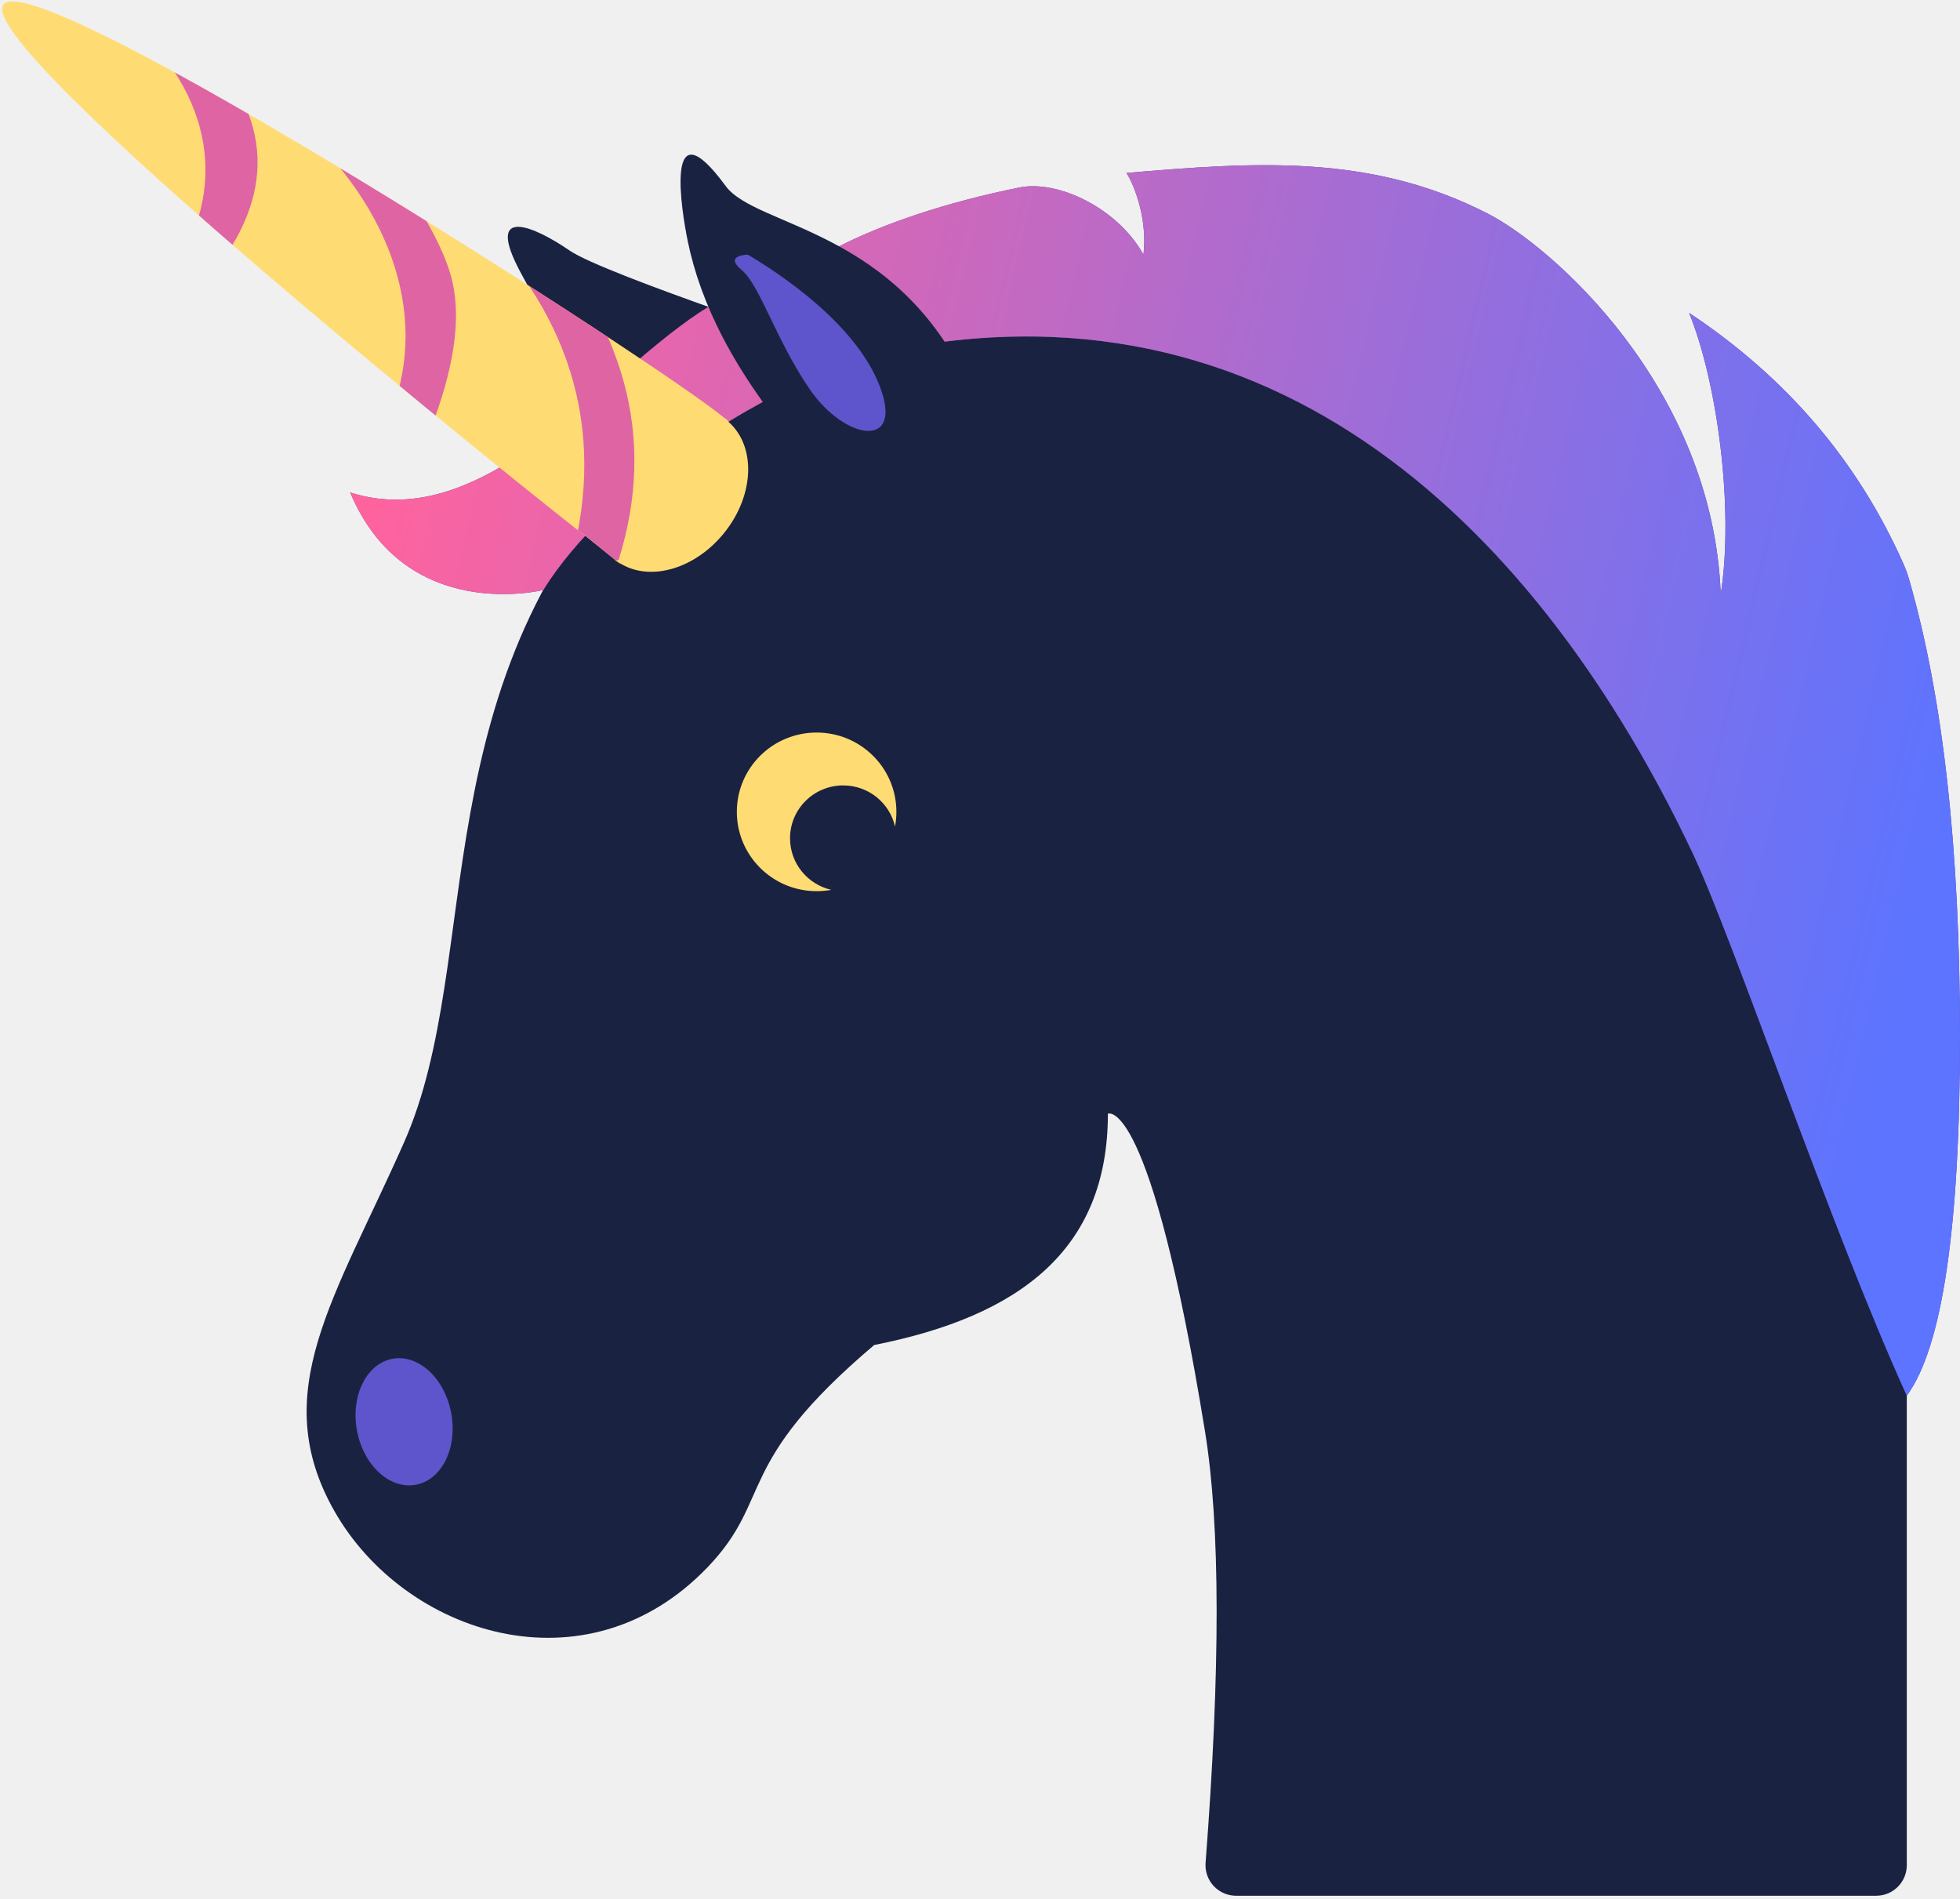
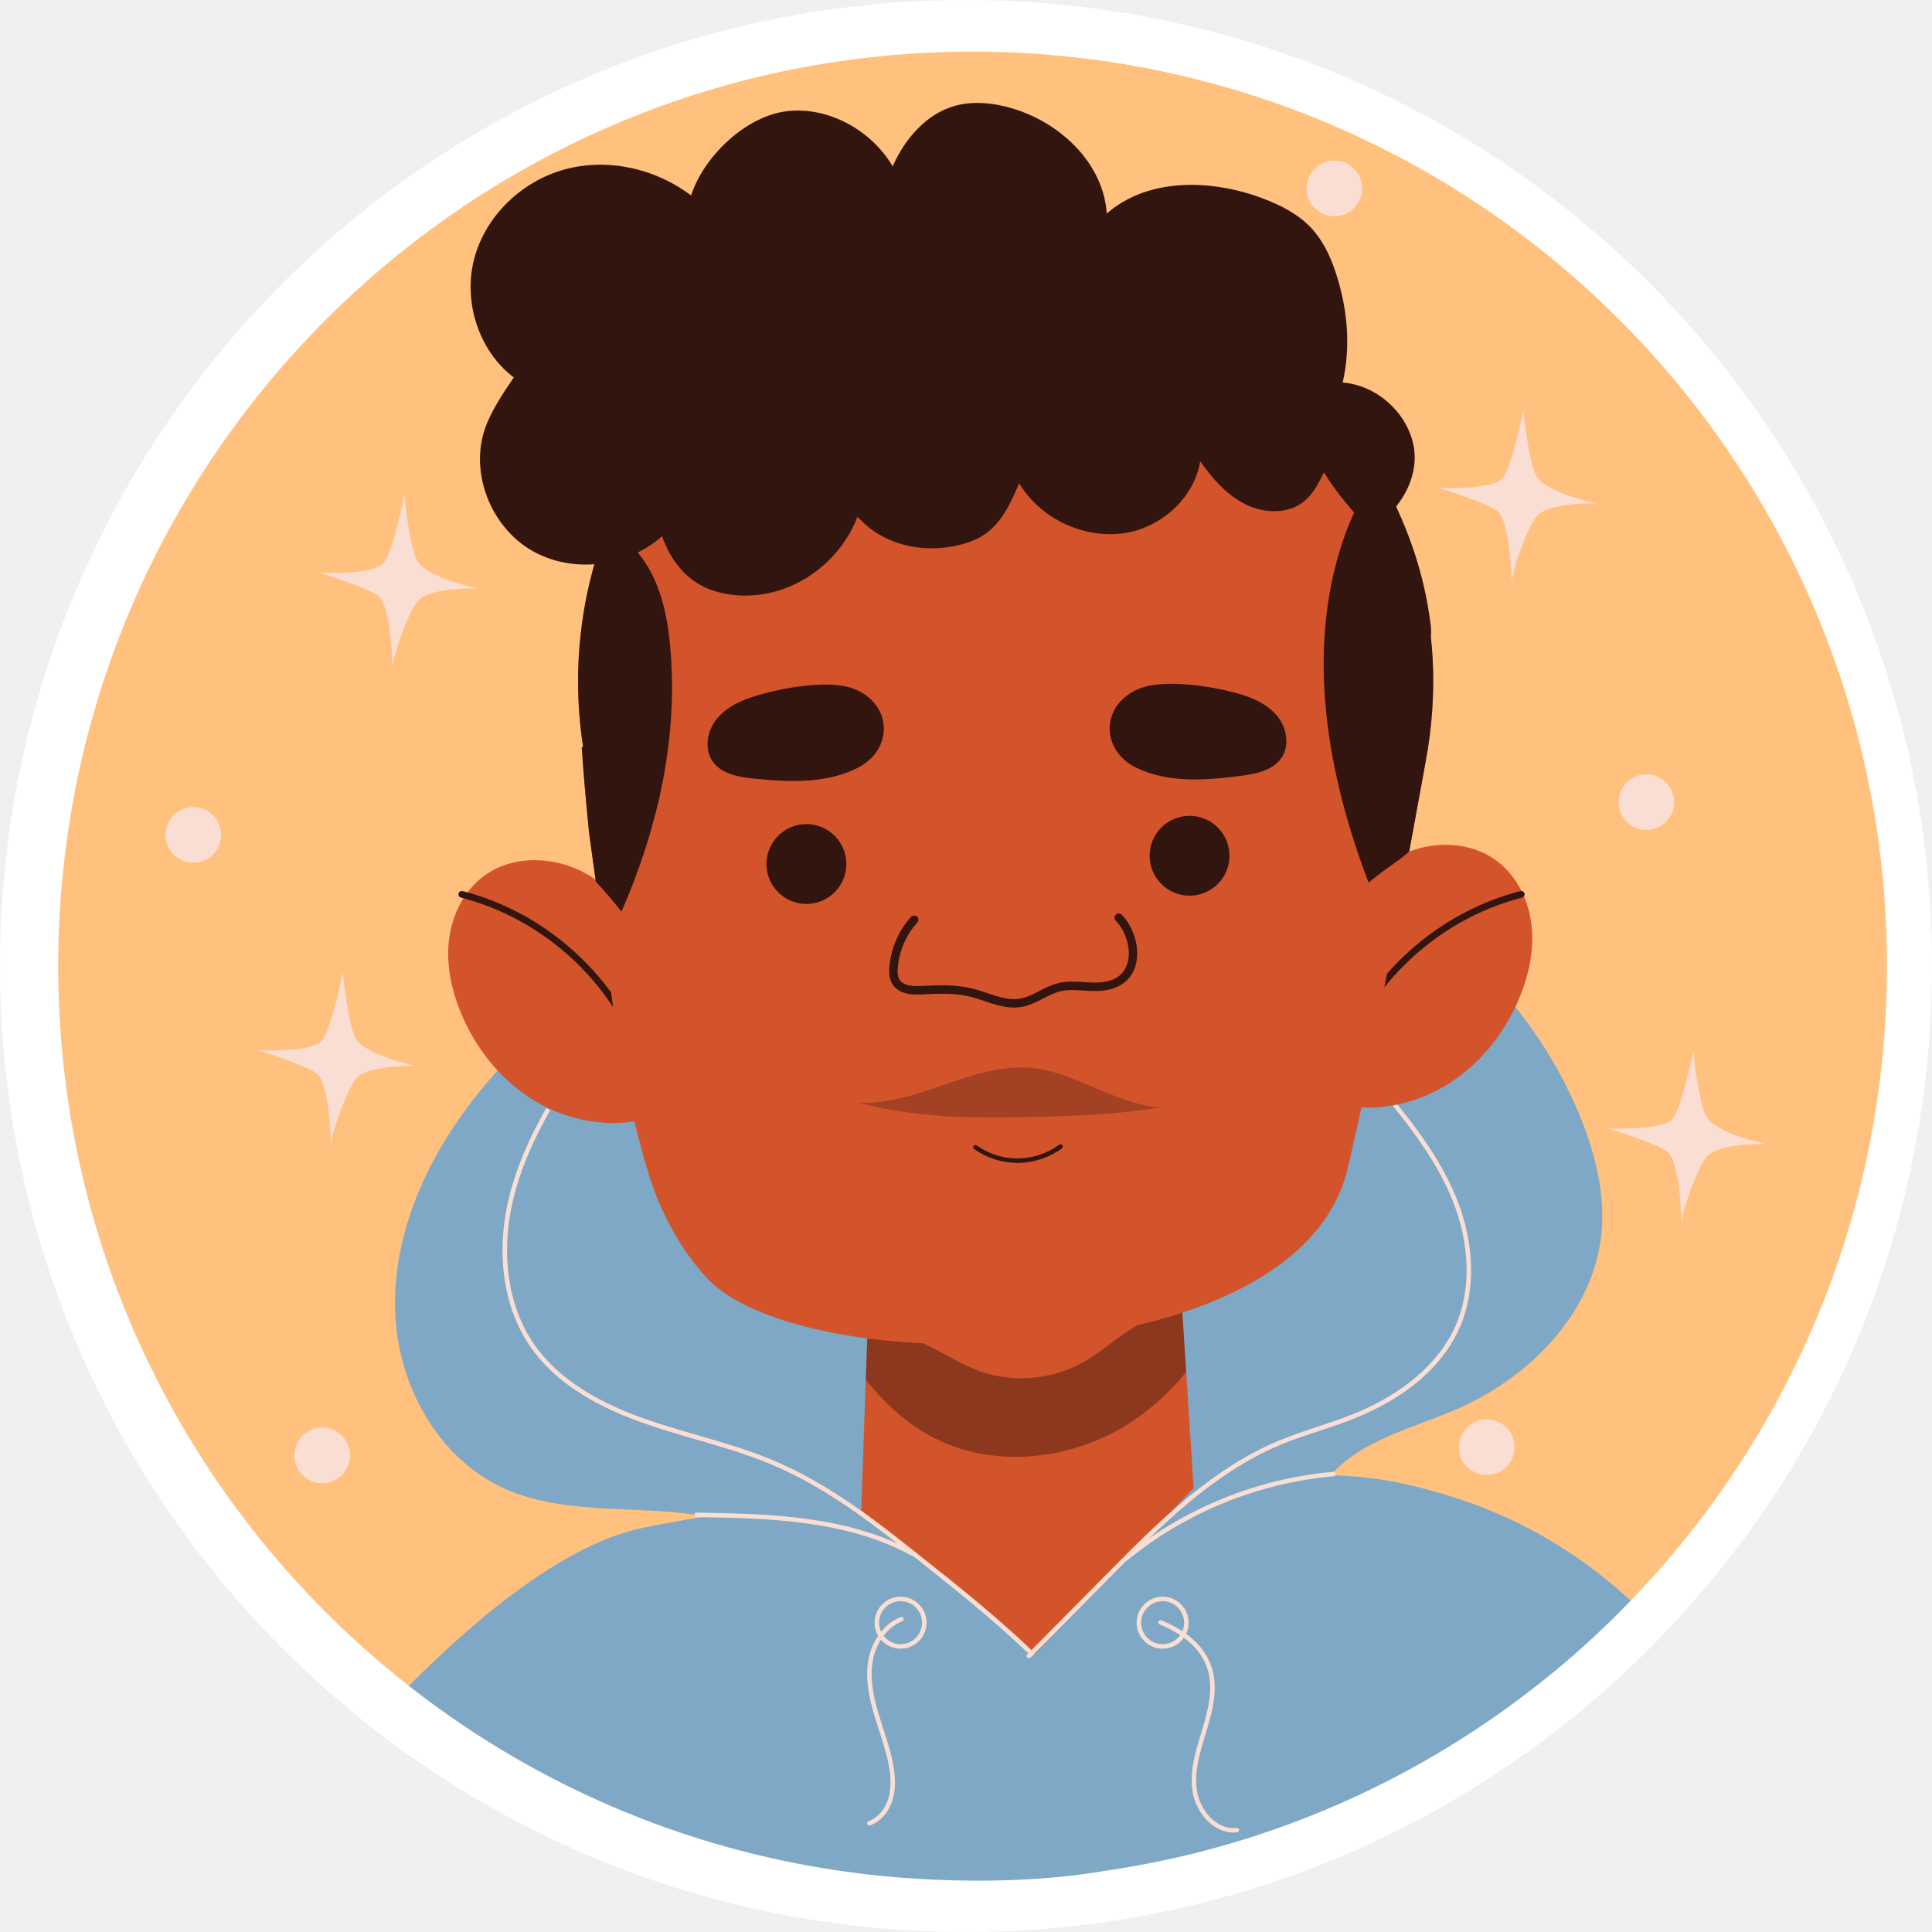
- <svg xmlns="http://www.w3.org/2000/svg" xmlns:xlink="http://www.w3.org/1999/xlink" width="64px" height="62px" viewBox="0 0 64 62" version="1.1">
-   <defs>
-     <linearGradient x1="0%" y1="32.291%" x2="100%" y2="50%" id="linearGradient-1">
-       <stop stop-color="#FF639E" offset="0%" />
-       <stop stop-color="#5C74FF" offset="100%" />
-     </linearGradient>
-     <path d="M55.154,10.215 C56.076,12.48 56.627,16.619 56.187,19.395 C55.927,12.623 50.651,8.035 48.588,6.978 C44.765,5.016 40.996,5.288 36.782,5.646 C36.975,5.936 37.482,7.051 37.338,8.316 C36.506,6.806 34.552,5.865 33.286,6.122 C30.925,6.6 28.839,7.291 27.252,8.118 C26.377,8.294 25.083,8.831 23.133,10.018 C19.814,12.04 15.883,17.507 11.434,16.079 C13.243,20.395 17.739,19.264 17.739,19.264 C19.835,15.898 24.802,12.741 28.45,11.579 C41.681,8.566 50.354,17.515 55.246,27.802 C56.58,30.607 59.78,40.114 62.263,45.569 C63.421,43.992 64,40.08 64,33.835 C64,27.727 63.446,22.756 62.339,18.921 L62.339,18.921 C62.289,18.746 62.226,18.575 62.152,18.408 C60.663,15.052 58.331,12.321 55.154,10.215 Z" id="path-2" />
-     <path d="M23.72,13.728 L23.726,13.724 L23.717,13.712 L23.689,13.688 C23.675,13.676 23.67,13.655 23.656,13.645 C23.641,13.633 23.62,13.626 23.602,13.614 C21.597,11.922 1.3,-1.151 0.06,0.082 C-1.205,1.34 17.815,16.521 19.041,17.45 L19.06,17.46 L19.999,18.218 C20.013,18.23 20.016,18.249 20.03,18.259 C20.053,18.276 20.079,18.285 20.103,18.301 L20.185,18.366 L20.169,18.339 C21.15,18.962 22.647,18.535 23.606,17.317 C24.577,16.082 24.608,14.512 23.72,13.728 L23.72,13.728 Z" id="path-3" />
-   </defs>
-   <g id="Page-1" stroke="none" stroke-width="1" fill="none" fill-rule="evenodd">
-     <g id="unicorn">
-       <path d="M62.263,34.023 C57.953,16.88 43.172,3.046 27.587,11.544 C27.587,11.544 19.735,8.962 18.602,8.182 C17.5,7.422 15.763,6.621 17.019,8.934 C17.753,10.284 18.538,11.82 21.191,14.66 C13.641,22.119 15.862,31.275 13.195,37.296 C10.93,42.41 8.72,45.467 10.92,49.339 C13.207,53.361 19.132,55.315 23.107,51.169 C25.267,48.912 23.925,47.825 28.546,43.915 C33.274,42.978 36.176,40.823 36.176,36.363 C36.176,36.363 37.556,35.703 39.347,46.736 C39.847,49.807 39.853,54.502 39.366,60.82 C39.323,61.371 39.735,61.852 40.286,61.894 C40.311,61.896 40.337,61.897 40.363,61.897 L61.263,61.897 C61.816,61.897 62.263,61.449 62.263,60.897 L62.263,34.023 L62.263,34.023 Z" id="body" fill="#1A2241" fill-rule="nonzero" />
-       <g id="mane" fill-rule="nonzero">
-         <use fill="#60379A" xlink:href="#path-2" />
-         <use fill="url(#linearGradient-1)" xlink:href="#path-2" />
+ <svg xmlns="http://www.w3.org/2000/svg" version="1.1" id="Capa_1" x="0px" y="0px" viewBox="0 0 512 512" style="enable-background:new 0 0 512 512;" xml:space="preserve" width="512" height="512">
+   <g>
+     <g>
+       <path style="fill:#FFFFFF;" d="M255.989,512c-10.79,0-21.6-0.673-32.132-2c-36.29-4.543-70.547-16.59-101.809-35.807    c-8.187-5.044-16.22-10.641-23.885-16.639c-11.164-8.766-21.683-18.525-31.288-29.019C23.745,381.28,0,320.013,0,256.011    C0,193.94,22.494,134.07,63.338,87.426c40.453-46.196,96.049-76.346,156.55-84.898C231.792,0.851,243.936,0,255.989,0    c10.109,0,20.269,0.601,30.197,1.784C414.908,16.879,512,126.175,512,256.011c0,66.67-25.482,129.769-71.754,177.674    c-1.615,1.706-3.296,3.414-5.047,5.116c-5.761,5.69-12.097,11.325-18.754,16.679c-35.567,28.663-78.177,47.276-123.209,53.824    C281.035,511.091,268.498,512,255.989,512z" />
+     </g>
+     <g>
+       <g>
+         <path style="fill:#FFC17D;" d="M432.15,424.177c42.053-43.535,67.914-102.829,67.914-168.166     c0-124.174-93.387-226.525-213.754-240.641c-9.373-1.117-18.906-1.687-28.575-1.687c-11.608,0-23.033,0.821-34.185,2.395     C105.921,32.703,15.43,133.775,15.43,256.012c0,62.92,23.968,120.206,63.285,163.285c9.099,9.943,18.997,19.134,29.624,27.48     l140.713,8.275l15.596,16.489l80.747-43.037L432.15,424.177z" />
      </g>
-       <g id="ear" transform="translate(22.22214, 5.049781)" fill-rule="nonzero">
-         <path d="M1.472,1.022 C2.467,2.383 7.091,2.393 9.453,7.617 C11.813,12.84 6.079,12.157 4,9.74 C1.684,7.045 0.647,4.798 0.24,2.849 C0.025,1.82 -0.543,-1.724 1.472,1.022 L1.472,1.022 Z" id="Path" fill="#1A2241" />
-         <path d="M2.201,3.266 C3.861,4.256 5.959,5.882 6.572,7.748 C7.181,9.614 5.344,9.286 4.229,7.675 C3.116,6.063 2.597,4.266 1.998,3.769 C1.397,3.27 2.201,3.266 2.201,3.266 Z" id="Path" fill="#5E55CC" />
+       <g>
+         <g>
+           <path style="fill:#FADED3;" d="M426.136,299.041c0,0,14.51,0.746,17.134-2.628c2.623-3.374,5.461-17.988,5.461-17.988      s1.325,13.649,3.486,17.51c2.527,4.515,15.9,7.259,15.9,7.259s-12.481-0.387-15.777,3.303      c-2.246,2.516-6.308,13.287-6.717,17.712c0,0-0.296-16.62-3.889-19.104C438.141,302.622,426.136,299.041,426.136,299.041z" />
+         </g>
+         <g>
+           <path style="fill:#FADED3;" d="M68.237,278.322c0,0,14.51,0.746,17.133-2.628c2.623-3.374,5.461-17.988,5.461-17.988      s1.325,13.649,3.486,17.51c2.526,4.516,15.9,7.26,15.9,7.26s-12.482-0.387-15.777,3.303c-2.246,2.516-6.308,13.287-6.717,17.712      c0,0-0.295-16.62-3.888-19.104C80.242,281.903,68.237,278.322,68.237,278.322z" />
+         </g>
+         <g>
+           <path style="fill:#FADED3;" d="M381.106,129.263c0,0,14.51,0.745,17.133-2.628c2.623-3.374,5.461-17.988,5.461-17.988      s1.325,13.649,3.486,17.51c2.526,4.516,15.9,7.26,15.9,7.26s-12.482-0.387-15.777,3.303c-2.246,2.516-6.308,13.287-6.717,17.712      c0,0-0.295-16.62-3.888-19.104C393.111,132.844,381.106,129.263,381.106,129.263z" />
+         </g>
+         <g>
+           <path style="fill:#FADED3;" d="M84.54,151.777c0,0,14.51,0.745,17.133-2.628c2.623-3.374,5.461-17.988,5.461-17.988      s1.325,13.649,3.486,17.51c2.526,4.516,15.9,7.26,15.9,7.26s-12.482-0.387-15.777,3.303c-2.246,2.516-6.308,13.287-6.717,17.712      c0,0-0.296-16.62-3.888-19.104C96.546,155.358,84.54,151.777,84.54,151.777z" />
+         </g>
+         <g>
+           <circle style="fill:#FADED3;" cx="436.297" cy="212.574" r="7.375" />
+         </g>
+         <g>
+           <path style="fill:#FADED3;" d="M360.992,49.929c0,4.073-3.302,7.375-7.376,7.375c-4.073,0-7.375-3.302-7.375-7.375      s3.302-7.375,7.375-7.375C357.689,42.554,360.992,45.856,360.992,49.929z" />
+         </g>
+         <g>
+           <circle style="fill:#FADED3;" cx="85.388" cy="385.7" r="7.375" />
+         </g>
+         <g>
+           <path style="fill:#FADED3;" d="M58.606,221.259c0,4.073-3.302,7.376-7.375,7.376c-4.073,0-7.375-3.302-7.375-7.376      c0-4.073,3.302-7.375,7.375-7.375C55.304,213.884,58.606,217.186,58.606,221.259z" />
+         </g>
+         <g>
+           <path style="fill:#FADED3;" d="M401.364,383.516c0,4.073-3.302,7.375-7.375,7.375c-4.073,0-7.375-3.302-7.375-7.375      c0-4.073,3.302-7.375,7.375-7.375C398.062,376.141,401.364,379.443,401.364,383.516z" />
+         </g>
      </g>
-       <path d="M14.735,46.147 C14.942,47.283 14.421,48.327 13.572,48.479 C12.721,48.633 11.863,47.837 11.655,46.701 C11.448,45.563 11.971,44.517 12.82,44.364 C13.671,44.212 14.528,45.008 14.735,46.147 Z" id="nostril" fill="#5E55CC" fill-rule="nonzero" />
-       <path d="M26.665,23.918 C28.104,23.918 29.27,25.077 29.27,26.507 C29.27,26.671 29.254,26.832 29.225,26.987 C29.051,26.218 28.36,25.644 27.533,25.644 C26.574,25.644 25.797,26.417 25.797,27.37 C25.797,28.191 26.373,28.878 27.145,29.054 C26.99,29.082 26.829,29.097 26.665,29.097 C25.226,29.097 24.06,27.937 24.06,26.507 C24.06,25.077 25.226,23.918 26.665,23.918 Z" id="eye" fill="#FFDC73" />
-       <g id="horn" transform="translate(0.068857, 0.046723)">
-         <mask id="mask-4" fill="white">
-           <use xlink:href="#path-3" />
-         </mask>
-         <use id="Path" fill="#FFDC73" fill-rule="nonzero" xlink:href="#path-3" />
-         <path d="M16.986,6.562 C18.7,8.635 19.808,10.602 20.31,12.463 C20.812,14.324 20.752,16.248 20.132,18.234 L18.455,18.681 C19.12,16.492 19.188,14.419 18.66,12.461 C18.132,10.502 17.015,8.685 15.309,7.009 L16.986,6.562 Z M11.429,3.599 C13.263,5.996 14.342,7.794 14.665,8.993 C14.988,10.192 14.808,11.729 14.126,13.604 L12.449,14.05 C13.223,12.405 13.377,10.716 12.911,8.985 C12.444,7.254 11.391,5.608 9.752,4.046 L11.429,3.599 Z M5.248,-0.343 C6.867,1.36 7.847,2.846 8.189,4.114 C8.531,5.382 8.3,6.676 7.496,7.994 L5.818,8.441 C6.628,6.986 6.839,5.541 6.453,4.106 C6.066,2.67 5.105,1.336 3.571,0.104 L5.248,-0.343 Z" id="Combined-Shape" fill="#DF64A4" mask="url(#mask-4)" />
+       <g>
+         <g>
+           <path style="fill:#7EA8C5;" d="M173.138,400.362c-13.411-0.766-27.362-0.385-39.591-5.943      c-17.35-7.886-27.923-27.04-28.803-46.078c-0.88-19.038,6.76-37.703,17.869-53.188c16.398-22.857,40.2-39.716,65.973-50.989      c25.773-11.273,53.559-17.249,81.399-21.276c14.952-2.163,30.09-3.785,45.151-2.607c44.613,3.488,86.117,33.578,103.305,74.894      c4.211,10.122,7.075,21.098,5.922,31.999c-2.218,20.965-19.192,38.048-38.561,46.373c-12.698,5.457-27.755,8.749-35.325,20.313      c-4.184,6.392-5.255,14.266-7.947,21.416c-9.103,24.181-36.106,37.492-61.869,39.472c-14.577,1.12-29.664-0.728-42.66-7.426      c-14.554-7.501-19.289-18.152-26.595-31.579C204.621,403.269,185.896,401.09,173.138,400.362z" />
+         </g>
+         <g>
+           <g>
+             <path style="fill:#D3542B;" d="M316.843,402.414c0,0-13.409,43.258-46.908,43.854c-33.499,0.621-42.041-36.553-42.041-36.553       l1.551-44.093l0.883-24.743l82.245-4.868l1.766,27.582L316.843,402.414z" />
+           </g>
+           <g style="opacity:0.44;">
+             <path style="fill:#331510;" d="M314.338,363.594c-4.247,5.249-9.258,9.854-14.984,13.552       c-15.676,10.093-36.863,12.264-53.16,3.221c-6.585-3.651-12.049-8.828-16.749-14.745l0.883-24.743l82.245-4.868       L314.338,363.594z" />
+           </g>
+         </g>
+         <g>
+           <g>
+             <path style="fill:#D3542B;" d="M151.817,229.891c-7.484-2.957-16.495-2.695-23.095,1.91       c-5.507,3.843-8.839,10.334-9.698,16.995c-0.858,6.66,0.573,13.464,3.144,19.668c3.806,9.184,10.226,17.371,18.616,22.704       c8.389,5.333,18.768,7.675,28.534,5.817c3.838-0.731,7.752-2.225,10.182-5.284c2.201-2.771,2.89-6.443,3.106-9.975       c0.667-10.893-2.679-21.897-9.084-30.706C167.326,242.497,162.247,234.013,151.817,229.891z" />
+           </g>
+           <g>
+             <path style="fill:#331510;" d="M167.185,274.263c-0.33,0-0.648-0.183-0.804-0.498c-8.687-17.588-25.215-31.004-44.214-35.89       c-0.478-0.123-0.767-0.61-0.643-1.089c0.123-0.479,0.611-0.774,1.089-0.643c19.496,5.014,36.458,18.781,45.373,36.83       c0.218,0.444,0.037,0.979-0.406,1.199C167.453,274.233,167.317,274.263,167.185,274.263z" />
+           </g>
+         </g>
+         <g>
+           <g>
+             <path style="fill:#D3542B;" d="M373.017,225.83c7.484-2.957,16.495-2.695,23.095,1.91c5.507,3.843,8.839,10.334,9.698,16.994       c0.859,6.66-0.573,13.464-3.144,19.668c-3.807,9.184-10.227,17.371-18.616,22.704c-8.39,5.333-18.768,7.675-28.534,5.816       c-3.838-0.731-7.751-2.225-10.182-5.284c-2.201-2.771-2.89-6.443-3.106-9.975c-0.667-10.893,2.679-21.897,9.084-30.706       C357.508,238.435,362.587,229.951,373.017,225.83z" />
+           </g>
+           <g>
+             <path style="fill:#331510;" d="M358.347,274.263c-0.132,0-0.268-0.029-0.395-0.092c-0.443-0.219-0.624-0.755-0.406-1.199       c8.916-18.048,25.879-31.817,45.374-36.83c0.479-0.123,0.968,0.165,1.089,0.643c0.124,0.479-0.165,0.966-0.643,1.089       c-18.998,4.886-35.527,18.302-44.215,35.89C358.995,274.08,358.677,274.263,358.347,274.263z" />
+           </g>
+         </g>
+         <g>
+           <path style="fill:#D3542B;" d="M377.829,201.706l-0.596,3.316l-3.388,18.515l-7.874,43.115l-0.143,0.788      c-0.191,1.336-0.405,2.768-0.644,4.199c-2.004,12.049-5.631,27.582-7.969,37.746c-0.024,0.048,0,0.095-0.024,0.143      c-4.557,19.446-23.096,32.02-46.479,39.178c-3.006,0.907-6.108,1.718-9.234,2.458c-4.748,2.624-9.091,6.681-13.815,9.496      c-7.826,4.605-17.561,5.822-26.27,3.293c-5.416-1.575-11.095-5.297-16.749-7.969c-0.024,0-0.048,0-0.048,0      c-26.771-1.289-48.097-7.787-56.901-16.926c-5.392-5.607-11.887-15.285-15.704-27.644c-2.147-6.943-4.08-14.626-5.798-22.571      v-0.024l-0.644-3.126c-0.167,0.024-0.31,0.072-0.477,0.119l-0.763-5.607l-6.418-46.574l-1.813-13.195      c-0.191-1.909-0.358-3.746-0.525-5.464c-0.978-10.379-1.384-16.964-1.384-16.964l0.358-0.048      c-0.572-3.722-0.954-7.492-1.169-11.333c-0.859-16.392,1.79-32.163,7.325-46.551c15.509-40.49,53.708-70.172,99.806-72.629      c15.055-0.788,29.586,1.384,43.019,6.036c0.572,0.215,1.145,0.405,1.718,0.644c25.554,9.306,46.956,27.558,60.175,51.18      c7.015,12.526,11.739,26.556,13.552,41.54l0.286-0.072c0,0,0,0.716-0.048,2.052c0.215,1.909,0.358,3.842,0.477,5.75      C380.144,183.882,379.476,192.949,377.829,201.706z" />
+         </g>
+         <g>
+           <g>
+             <path style="fill:#331510;" d="M377.829,201.706l-0.596,3.316l-3.388,18.515l-0.388,2.124       c-3.126,2.816-7.629,5.44-10.755,8.279c-10.975-28.703-16.63-60.938-6.991-90.119c2.195-6.657,5.249-13.171,9.687-18.515       c7.015,12.526,11.971,25.606,13.784,40.59l0.054,0.879c0,0,0,0.716-0.048,2.052c0.215,1.909,0.358,3.842,0.477,5.75       C380.144,183.882,379.476,192.949,377.829,201.706z" />
+           </g>
+           <g>
+             <path style="fill:#331510;" d="M164.69,241.599c-2.147-2.744-4.39-5.416-6.8-7.969l-1.813-13.195       c-0.191-1.909-0.358-3.746-0.525-5.464c-0.978-10.379-1.384-16.964-1.384-16.964l0.358-0.048       c-0.572-3.722-0.954-7.492-1.169-11.333c-0.859-16.392,1.79-32.163,7.325-46.551c3.627,1.718,6.896,4.366,9.281,7.54       c5.559,7.444,7.23,17.06,7.85,26.317C179.411,197.22,174.043,220.221,164.69,241.599z" />
+           </g>
+           <g>
+             <path style="fill:#331510;" d="M183.144,51.798c-9.369-7.116-22.008-9.989-33.369-6.934       c-11.361,3.055-21.046,12.216-24.073,23.584c-3.027,11.368,1.078,24.484,10.46,31.583c-2.744,3.995-6.146,9.118-7.692,13.711       c-3.957,11.76,1.653,25.83,12.358,32.103c10.705,6.273,25.346,4.507,34.624-3.732c2.163,6.202,6.343,11.675,12.478,14.021       c6.135,2.346,13.093,2.19,19.312,0.079c9.064-3.076,16.607-10.348,20.013-19.293c6.857,7.787,18.121,10.063,28.095,7.207       c2.027-0.58,4.002-1.402,5.732-2.607c4.489-3.127,6.853-8.419,9.008-13.447c5.337,8.911,15.981,14.25,26.334,13.404       c10.352-0.846,19.94-8.956,21.635-19.204c3.38,4.56,6.574,8.502,11.589,11.161s11.671,2.986,16.039-0.64       c2.379-1.974,3.808-4.835,5.171-7.61c3.433,5.619,7.523,10.133,11.861,15.088c7.91-4.181,13.663-13.573,11.857-22.336       s-9.835-15.856-18.753-16.568c2.235-9.798,1.254-19.905-1.941-29.433c-1.406-4.191-3.364-8.28-6.384-11.508       c-3.469-3.706-8.136-6.069-12.886-7.859c-13.601-5.123-30.351-5.536-41.299,4.024c-1.021-14.626-14.51-26.144-28.93-28.8       c-3.689-0.679-7.537-0.769-11.157,0.211c-7.703,2.087-13.433,8.778-16.658,16.078c-5.584-9.492-16.893-15.831-27.84-14.635       C197.779,30.644,186.547,41.324,183.144,51.798z" />
+           </g>
+         </g>
+         <g>
+           <g>
+             <g>
+               <g>
+                 <g>
+                   <circle style="fill:#331510;" cx="213.709" cy="228.975" r="10.582" />
+                 </g>
+                 <g>
+                   <path style="fill:#331510;" d="M325.828,226.786c0,5.844-4.737,10.582-10.581,10.582c-5.844,0-10.581-4.737-10.581-10.582          c0-5.844,4.737-10.581,10.581-10.581C321.091,216.205,325.828,220.942,325.828,226.786z" />
+                 </g>
+               </g>
+             </g>
+             <g>
+               <path style="fill:#331510;" d="M199.284,184.731c-3.699,1.222-7.352,3.093-9.673,6.223c-2.321,3.129-2.962,7.738-0.693,10.905        c2.379,3.32,6.922,4.079,10.985,4.489c9.306,0.939,19.189,1.376,27.501-2.915c9.527-4.918,9.056-17.074-1.281-20.944        C219.188,179.892,205.911,182.542,199.284,184.731z" />
+             </g>
+             <g>
+               <path style="fill:#331510;" d="M328.77,183.992c3.733,1.115,7.438,2.881,9.848,5.943c2.41,3.061,3.184,7.65,1.006,10.88        c-2.283,3.387-6.802,4.276-10.852,4.803c-9.276,1.206-19.142,1.927-27.573-2.123c-9.665-4.642-9.544-16.806,0.678-20.973        C308.736,179.727,322.083,181.994,328.77,183.992z" />
+             </g>
+           </g>
+           <g>
+             <path style="fill:#331510;" d="M268.747,267.02c-2.716,0-5.348-0.883-7.909-1.743c-1.296-0.434-2.635-0.884-3.935-1.195       c-3.906-0.939-8.059-0.758-12.076-0.584l-0.931,0.04c-1.503,0.067-6.099,0.253-7.723-3.345       c-0.647-1.435-0.583-3.034-0.457-4.266c0.5-4.867,2.595-9.587,5.746-12.948c0.422-0.45,1.132-0.473,1.58-0.051       c0.451,0.422,0.473,1.129,0.051,1.58c-2.824,3.011-4.701,7.257-5.152,11.647c-0.099,0.953-0.157,2.17,0.27,3.117       c0.683,1.516,2.444,2.152,5.592,2.03l0.926-0.039c4.17-0.181,8.486-0.365,12.694,0.642c1.396,0.335,2.783,0.801,4.125,1.252       c3.082,1.034,5.985,2.011,8.891,1.475c1.694-0.313,3.298-1.135,4.996-2.005c1.565-0.802,3.182-1.632,4.94-2.072       c2.333-0.585,4.68-0.433,6.95-0.284c0.82,0.053,1.641,0.107,2.458,0.125c3.559,0.068,6.056-0.767,7.638-2.576       c3.147-3.595,1.651-10.385-1.736-13.827c-0.434-0.44-0.428-1.148,0.012-1.581c0.44-0.435,1.148-0.428,1.581,0.012       c4.145,4.212,5.807,12.321,1.825,16.869c-2.017,2.304-5.179,3.429-9.368,3.338c-0.85-0.018-1.703-0.073-2.556-0.129       c-2.195-0.142-4.269-0.277-6.262,0.222c-1.509,0.379-2.944,1.114-4.464,1.893c-1.766,0.906-3.592,1.842-5.609,2.215       C270.14,266.963,269.44,267.02,268.747,267.02z" />
+           </g>
+           <g>
+             <g style="opacity:0.31;">
+               <path style="fill:#331510;" d="M307.54,293.462c-11.875-0.658-22.104-9.233-33.937-10.428        c-15.673-1.582-30.262,10.009-45.993,9.186c16.998,4.595,34.405,4.126,52.005,3.624        C288.805,295.583,298.474,294.981,307.54,293.462z" />
+             </g>
+             <g>
+               <path style="fill:#331510;" d="M269.65,308.177c-4.089,0-8.169-1.296-11.507-3.655c-0.269-0.19-0.333-0.563-0.143-0.832        c0.19-0.269,0.56-0.332,0.832-0.143c3.176,2.247,7.031,3.519,10.962,3.436c3.89-0.031,7.763-1.312,10.905-3.608        c0.266-0.195,0.638-0.138,0.833,0.13c0.195,0.266,0.137,0.638-0.13,0.833c-3.342,2.442-7.461,3.806-11.599,3.84        C269.753,308.177,269.701,308.177,269.65,308.177z" />
+             </g>
+           </g>
+         </g>
+         <g>
+           <path style="fill:#7EA8C5;" d="M293.016,495.763c43.763-6.363,83.718-24.447,116.603-50.947      c6.18-4.971,12.132-10.239,17.788-15.827c1.619-1.573,3.192-3.17,4.743-4.812c-20.297-18.518-40.411-26.477-59.864-30.901      c-6.522-1.483-13.204-2.167-19.544-2.349c-0.524-0.023-1.049-0.046-1.551-0.046h-0.023c-12.748-0.251-24.037,1.437-30.149,2.6      c-1.026,0.182-1.916,0.365-2.623,0.524c-1.14,0.228-1.847,0.411-2.075,0.456c-0.069,0.023-0.091,0.023-0.091,0.023l-6.272,6.545      l-11.334,11.836l-18.13,18.906l-0.547,0.57l-5.747,6.021l-0.114-0.091l-0.045-0.046l-0.89-0.73l-43.74-36.26      c-0.023-0.023-0.023-0.023-0.046-0.046l-1.14-0.958l-0.319-0.251c0,0-0.137-0.046-0.388-0.114c0,0,0,0-0.023,0      c-0.456-0.137-1.368-0.342-2.851-0.502c-4.698-0.57-15.143-0.912-35.394,2.166c-0.73,0.114-1.459,0.228-2.189,0.342h-0.023      c-4.903,0.775-10.353,1.756-16.397,2.965c-20.069,4.014-42.965,22.486-62.304,41.939c7.229,5.656,14.778,10.924,22.623,15.759      c28.712,17.651,61.369,29.51,96.352,33.888C227.314,496.424,260.917,501.273,293.016,495.763z" />
+         </g>
+         <g>
+           <g>
+             <g>
+               <path style="fill:#FADED3;" d="M274.015,438.347c-0.024,0.095-0.072,0.191-0.143,0.262c-0.072,0.072-0.191,0.143-0.286,0.167        c-0.048,0.024-0.095,0.024-0.143,0.024c-0.143,0-0.31-0.048-0.429-0.167c-0.167-0.167-0.334-0.31-0.501-0.477        c-9.449-9.067-19.303-16.869-29.682-25.124l-3.436-2.72c-10.451-8.303-21.951-16.749-35.122-22.285        c-6.394-2.672-13.194-4.629-19.756-6.538c-4.772-1.384-9.711-2.815-14.459-4.509c-13.982-4.987-23.645-11.596-29.562-20.161        c-6.967-10.141-9.091-24.17-5.822-38.51c2.028-8.876,5.822-17.155,10.093-24.647c0.334,0.191,0.668,0.382,1.026,0.573        c-4.199,7.42-7.945,15.58-9.95,24.337c-3.197,14.006-1.145,27.701,5.631,37.555c5.774,8.375,15.246,14.817,28.99,19.732        c4.724,1.67,9.639,3.102,14.388,4.486c6.609,1.909,13.409,3.889,19.875,6.586c13.314,5.583,24.886,14.101,35.408,22.452        l3.436,2.72c10.403,8.255,20.281,16.081,29.777,25.196c0.167,0.167,0.334,0.31,0.501,0.477        C274.015,437.942,274.063,438.156,274.015,438.347z" />
+             </g>
+           </g>
+           <g>
+             <g>
+               <path style="fill:#FADED3;" d="M386.92,351.641c-5.75,13.242-18.682,20.615-28.536,24.48        c-2.911,1.145-5.917,2.147-8.804,3.102c-3.507,1.145-7.11,2.338-10.522,3.794c-17.656,7.42-31.9,21.808-44.451,34.501        l-20.591,20.83l-0.931,0.931c-0.119,0.119-0.262,0.167-0.429,0.167c-0.143,0-0.286-0.048-0.406-0.167        c-0.239-0.239-0.239-0.62,0-0.859l0.263-0.262l0.835-0.859l20.4-20.615c12.646-12.765,26.985-27.248,44.833-34.764        c3.483-1.455,7.11-2.672,10.617-3.842c2.887-0.954,5.87-1.932,8.757-3.078c13.624-5.321,23.502-13.791,27.868-23.836        c4.08-9.401,3.77-21.426-0.859-32.998c-3.699-9.21-9.687-17.513-15.891-25.148c0.406-0.072,0.835-0.167,1.288-0.263        c6.156,7.564,12.025,15.795,15.7,24.981C390.809,329.57,391.119,341.953,386.92,351.641z" />
+             </g>
+           </g>
+         </g>
+         <g>
+           <path style="fill:#FADED3;" d="M241.769,412.286c-0.097,0-0.195-0.024-0.286-0.073c-17.433-9.508-38.399-9.857-56.897-10.165      c-0.33-0.005-0.592-0.276-0.586-0.605c0.005-0.327,0.271-0.588,0.596-0.588c0.004,0,0.007,0,0.009,0.001      c18.636,0.31,39.758,0.662,57.449,10.309c0.289,0.158,0.395,0.52,0.238,0.809C242.185,412.173,241.981,412.286,241.769,412.286z      " />
+         </g>
+         <g>
+           <path style="fill:#FADED3;" d="M298.296,413.711c-0.172,0-0.342-0.074-0.46-0.218c-0.21-0.254-0.173-0.63,0.081-0.839      c15.599-12.846,35.277-20.873,55.409-22.604c0.316-0.025,0.617,0.215,0.645,0.544c0.028,0.328-0.216,0.617-0.544,0.645      c-19.893,1.71-39.337,9.641-54.753,22.335C298.564,413.666,298.429,413.711,298.296,413.711z" />
+         </g>
+         <g>
+           <g>
+             <path style="fill:#FADED3;" d="M238.664,436.922c-3.799,0-6.892-3.093-6.892-6.892c0-3.799,3.093-6.892,6.892-6.892       s6.892,3.093,6.892,6.892C245.556,433.829,242.463,436.922,238.664,436.922z M238.664,424.332       c-3.142,0-5.698,2.556-5.698,5.698c0,3.142,2.556,5.698,5.698,5.698s5.698-2.556,5.698-5.698       C244.362,426.888,241.806,424.332,238.664,424.332z" />
+           </g>
+           <g>
+             <path style="fill:#FADED3;" d="M308.111,436.922c-3.799,0-6.892-3.093-6.892-6.892c0-3.799,3.093-6.892,6.892-6.892       s6.892,3.093,6.892,6.892C315.003,433.829,311.91,436.922,308.111,436.922z M308.111,424.332c-3.142,0-5.698,2.556-5.698,5.698       c0,3.142,2.556,5.698,5.698,5.698s5.698-2.556,5.698-5.698C313.809,426.888,311.253,424.332,308.111,424.332z" />
+           </g>
+           <g>
+             <path style="fill:#FADED3;" d="M326.92,485.647c-5.578,0-10.08-5.483-10.907-10.995c-0.788-5.25,0.799-10.445,2.334-15.469       l0.407-1.337c1.638-5.423,2.896-11.14,1.028-16.203c-2.181-5.91-7.979-9.319-12.459-11.139       c-0.306-0.124-0.452-0.471-0.328-0.776c0.124-0.307,0.479-0.451,0.776-0.328c4.703,1.909,10.799,5.512,13.129,11.83       c1.991,5.394,0.694,11.339-1.004,16.961l-0.408,1.342c-1.496,4.897-3.044,9.96-2.295,14.943       c0.791,5.268,5.2,10.531,10.533,9.934c0.317-0.032,0.622,0.201,0.658,0.529c0.035,0.327-0.201,0.622-0.529,0.658       C327.541,485.63,327.229,485.647,326.92,485.647z" />
+           </g>
+           <g>
+             <path style="fill:#FADED3;" d="M230.385,483.786c-0.244,0-0.474-0.152-0.562-0.395c-0.111-0.31,0.05-0.653,0.36-0.763       c2.299-0.824,4.214-2.939,5.125-5.658c0.749-2.237,0.88-4.877,0.401-8.068c-0.531-3.536-1.665-7.025-2.762-10.4       c-0.388-1.191-0.775-2.381-1.139-3.578c-1.319-4.343-2.557-9.48-1.737-14.653c0.865-5.461,4.244-10.064,8.609-11.726       c0.31-0.118,0.655,0.037,0.769,0.345c0.118,0.308-0.037,0.653-0.345,0.769c-3.973,1.514-7.056,5.752-7.856,10.799       c-0.781,4.935,0.421,9.906,1.701,14.119c0.361,1.188,0.746,2.372,1.13,3.556c1.113,3.421,2.263,6.957,2.808,10.591       c0.507,3.383,0.361,6.204-0.451,8.625c-1.025,3.061-3.213,5.455-5.851,6.401C230.52,483.774,230.452,483.786,230.385,483.786z" />
+           </g>
+         </g>
      </g>
    </g>
  </g>
</svg>
